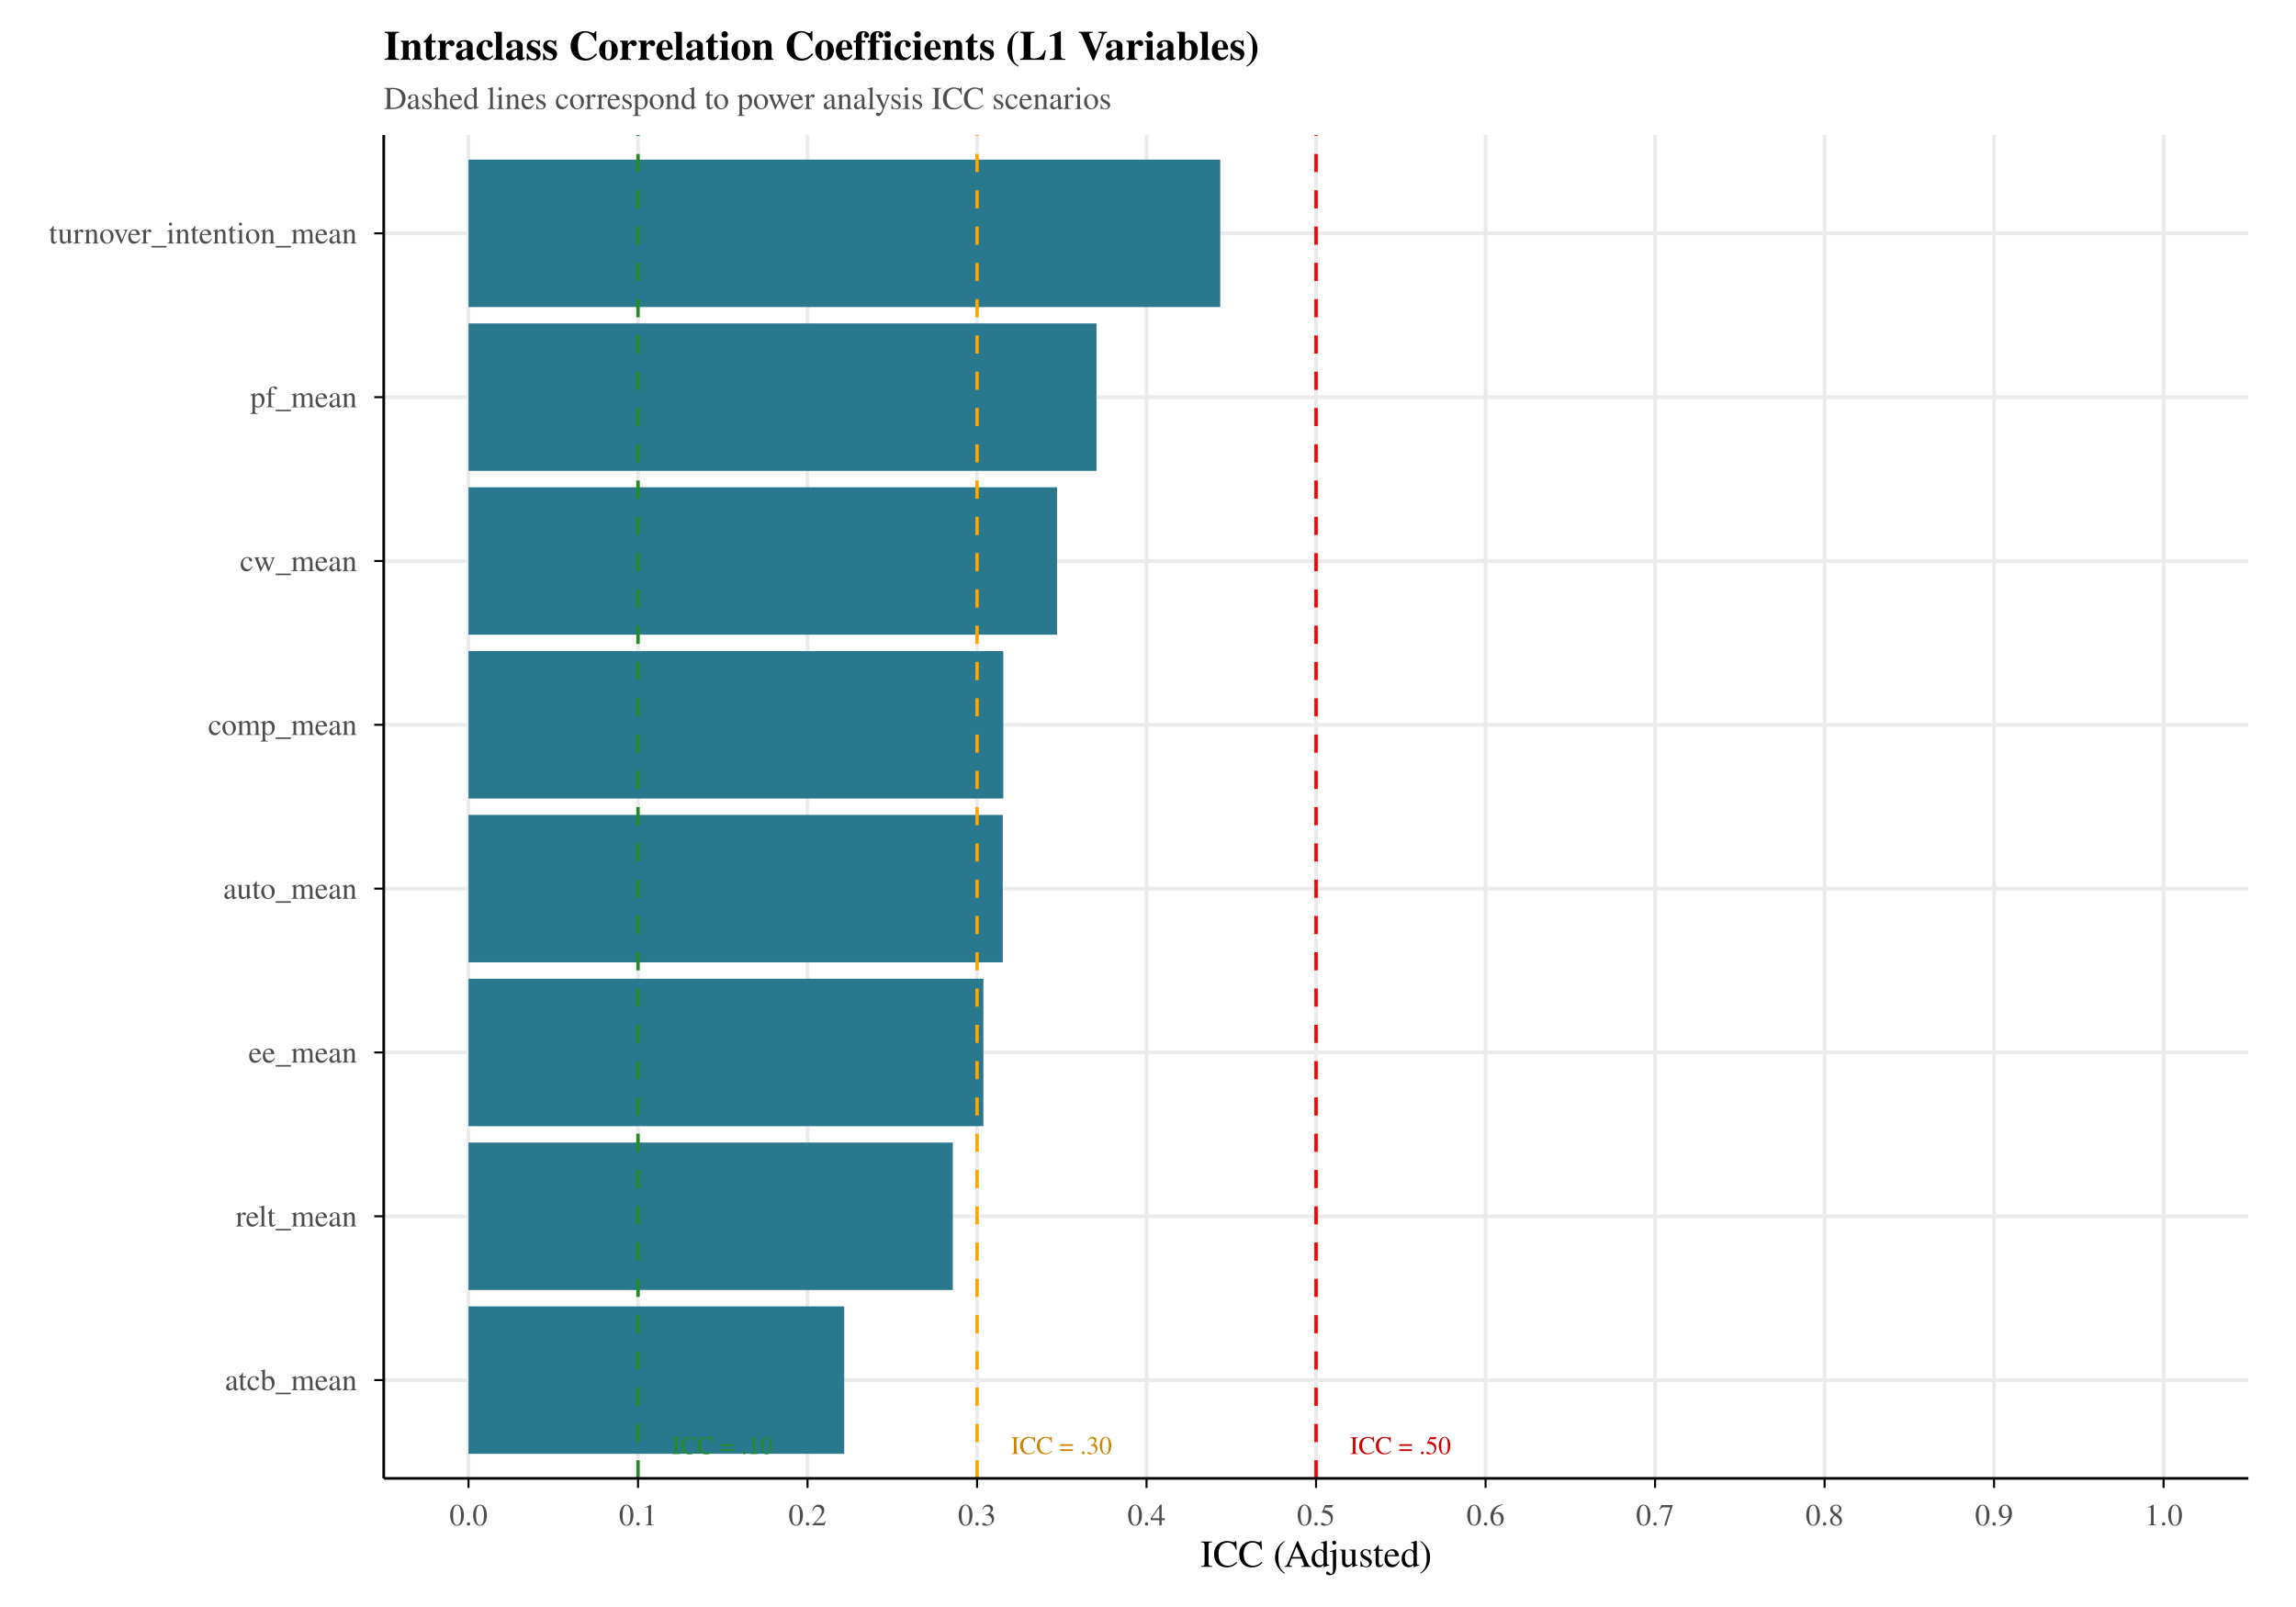
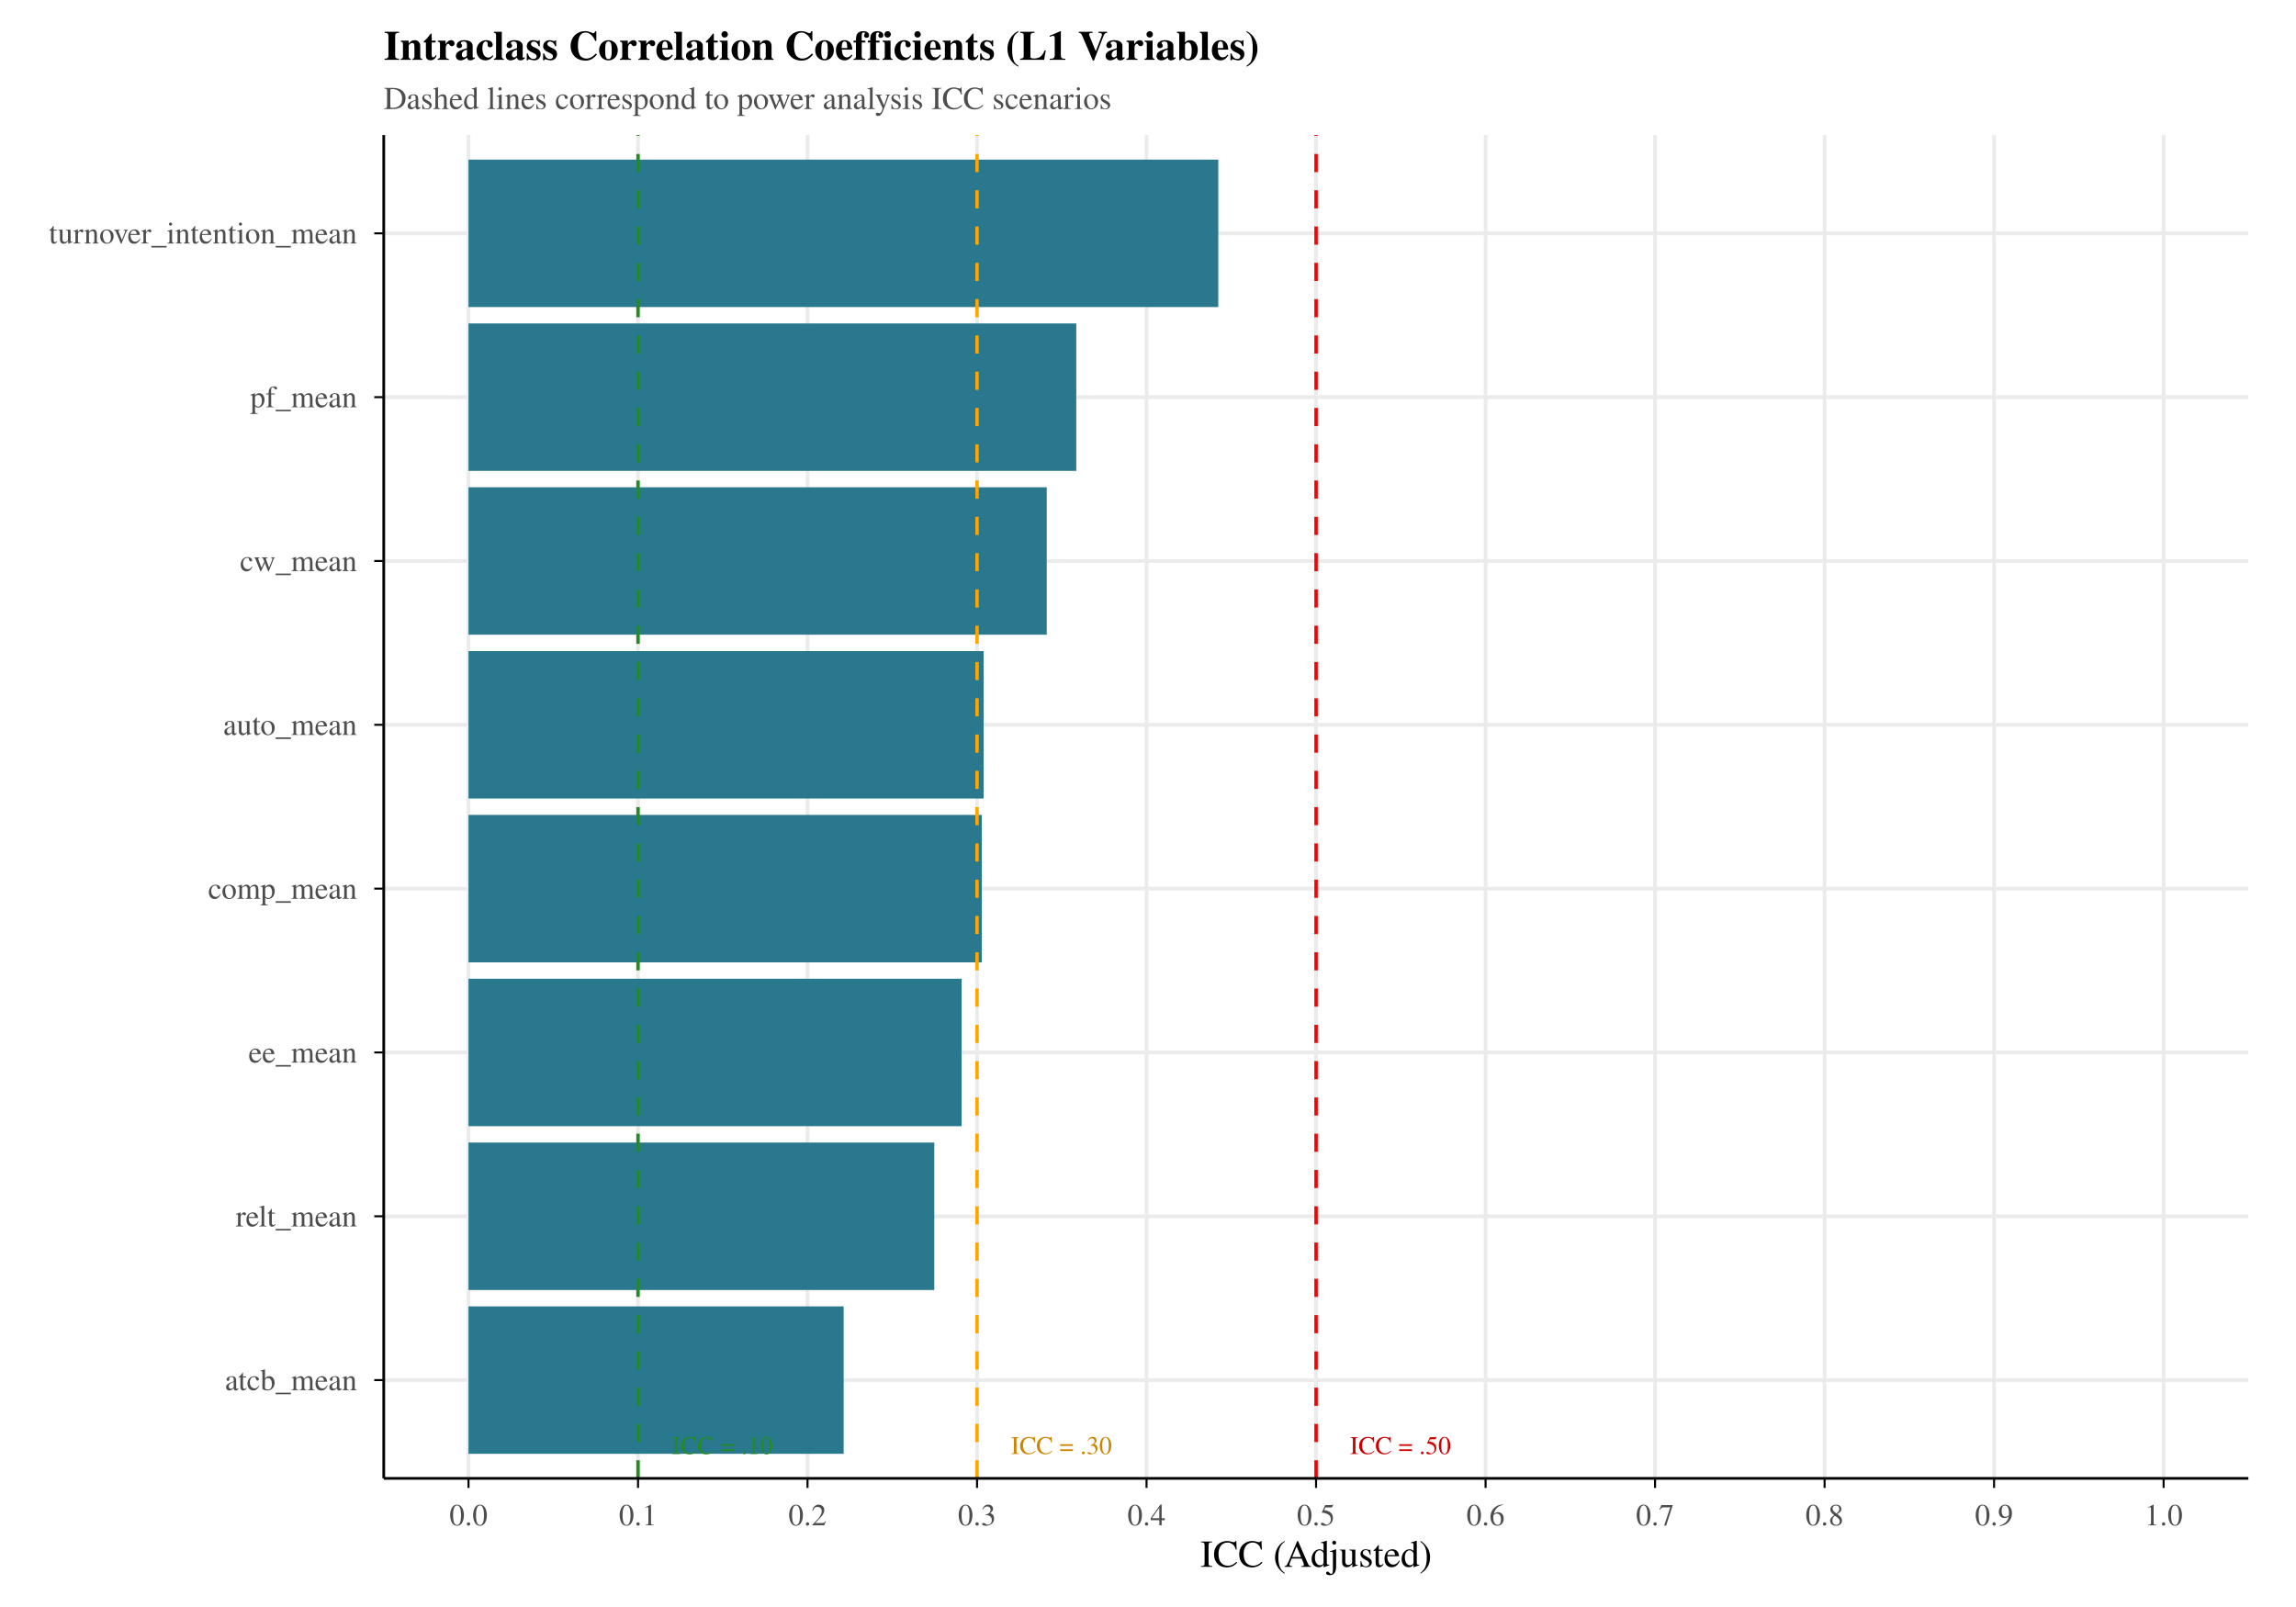
<svg xmlns="http://www.w3.org/2000/svg" width="720.00pt" height="504.00pt" viewBox="0 0 720.00 504.00">
  <g class="svglite">
    <defs>
      <style type="text/css">
    .svglite line, .svglite polyline, .svglite polygon, .svglite path, .svglite rect, .svglite circle {
      fill: none;
      stroke: #000000;
      stroke-linecap: round;
      stroke-linejoin: round;
      stroke-miterlimit: 10.00;
    }
    .svglite text {
      white-space: pre;
    }
    .svglite g.glyphgroup path {
      fill: inherit;
      stroke: none;
    }
  </style>
    </defs>
    <rect width="100%" height="100%" style="stroke: none; fill: #FFFFFF;" />
    <defs>
      <clipPath id="cpMC4wMHw3MjAuMDB8MC4wMHw1MDQuMDA=">
        <rect x="0.00" y="0.00" width="720.00" height="504.00" />
      </clipPath>
    </defs>
    <g clip-path="url(#cpMC4wMHw3MjAuMDB8MC4wMHw1MDQuMDA=)">
      <rect x="0" y="-0" width="720.00" height="504.00" style="stroke-width: 1.16; stroke: none; fill: #FFFFFF;" />
    </g>
    <defs>
      <clipPath id="cpMTIwLjM0fDcwNS4wNnw0Mi4zNXw0NjMuNjY=">
        <rect x="120.34" y="42.35" width="584.71" height="421.31" />
      </clipPath>
    </defs>
    <g clip-path="url(#cpMTIwLjM0fDcwNS4wNnw0Mi4zNXw0NjMuNjY=)">
      <polyline points="120.34,432.84 705.06,432.84 " style="stroke-width: 1.16; stroke: #EBEBEB; stroke-linecap: butt;" />
      <polyline points="120.34,381.46 705.06,381.46 " style="stroke-width: 1.16; stroke: #EBEBEB; stroke-linecap: butt;" />
      <polyline points="120.34,330.08 705.06,330.08 " style="stroke-width: 1.16; stroke: #EBEBEB; stroke-linecap: butt;" />
      <polyline points="120.34,278.70 705.06,278.70 " style="stroke-width: 1.16; stroke: #EBEBEB; stroke-linecap: butt;" />
      <polyline points="120.34,227.32 705.06,227.32 " style="stroke-width: 1.16; stroke: #EBEBEB; stroke-linecap: butt;" />
      <polyline points="120.34,175.94 705.06,175.94 " style="stroke-width: 1.16; stroke: #EBEBEB; stroke-linecap: butt;" />
      <polyline points="120.34,124.56 705.06,124.56 " style="stroke-width: 1.16; stroke: #EBEBEB; stroke-linecap: butt;" />
      <polyline points="120.34,73.18 705.06,73.18 " style="stroke-width: 1.16; stroke: #EBEBEB; stroke-linecap: butt;" />
      <polyline points="146.92,463.66 146.92,42.35 " style="stroke-width: 1.16; stroke: #EBEBEB; stroke-linecap: butt;" />
      <polyline points="200.08,463.66 200.08,42.35 " style="stroke-width: 1.16; stroke: #EBEBEB; stroke-linecap: butt;" />
      <polyline points="253.23,463.66 253.23,42.35 " style="stroke-width: 1.16; stroke: #EBEBEB; stroke-linecap: butt;" />
      <polyline points="306.39,463.66 306.39,42.35 " style="stroke-width: 1.16; stroke: #EBEBEB; stroke-linecap: butt;" />
      <polyline points="359.54,463.66 359.54,42.35 " style="stroke-width: 1.16; stroke: #EBEBEB; stroke-linecap: butt;" />
      <polyline points="412.70,463.66 412.70,42.35 " style="stroke-width: 1.16; stroke: #EBEBEB; stroke-linecap: butt;" />
      <polyline points="465.86,463.66 465.86,42.35 " style="stroke-width: 1.16; stroke: #EBEBEB; stroke-linecap: butt;" />
      <polyline points="519.01,463.66 519.01,42.35 " style="stroke-width: 1.16; stroke: #EBEBEB; stroke-linecap: butt;" />
      <polyline points="572.17,463.66 572.17,42.35 " style="stroke-width: 1.16; stroke: #EBEBEB; stroke-linecap: butt;" />
      <polyline points="625.32,463.66 625.32,42.35 " style="stroke-width: 1.16; stroke: #EBEBEB; stroke-linecap: butt;" />
      <polyline points="678.48,463.66 678.48,42.35 " style="stroke-width: 1.16; stroke: #EBEBEB; stroke-linecap: butt;" />
-       <rect x="146.92" y="101.44" width="196.93" height="46.24" style="stroke-width: 1.16; stroke: none; stroke-linecap: butt; stroke-linejoin: miter; fill: #2A788E;" />
-       <rect x="146.92" y="152.82" width="184.56" height="46.24" style="stroke-width: 1.16; stroke: none; stroke-linecap: butt; stroke-linejoin: miter; fill: #2A788E;" />
-       <rect x="146.92" y="306.96" width="161.46" height="46.24" style="stroke-width: 1.16; stroke: none; stroke-linecap: butt; stroke-linejoin: miter; fill: #2A788E;" />
-       <rect x="146.92" y="204.20" width="167.70" height="46.24" style="stroke-width: 1.16; stroke: none; stroke-linecap: butt; stroke-linejoin: miter; fill: #2A788E;" />
-       <rect x="146.92" y="255.58" width="167.54" height="46.24" style="stroke-width: 1.16; stroke: none; stroke-linecap: butt; stroke-linejoin: miter; fill: #2A788E;" />
-       <rect x="146.92" y="358.34" width="151.87" height="46.24" style="stroke-width: 1.16; stroke: none; stroke-linecap: butt; stroke-linejoin: miter; fill: #2A788E;" />
-       <rect x="146.92" y="409.72" width="117.82" height="46.24" style="stroke-width: 1.16; stroke: none; stroke-linecap: butt; stroke-linejoin: miter; fill: #2A788E;" />
-       <rect x="146.92" y="50.06" width="235.74" height="46.24" style="stroke-width: 1.16; stroke: none; stroke-linecap: butt; stroke-linejoin: miter; fill: #2A788E;" />
+       <rect x="146.92" y="101.44" width="190.59" height="46.24" style="stroke-width: 1.16; stroke: none; stroke-linecap: butt; stroke-linejoin: miter; fill: #2A788E;" />
+       <rect x="146.92" y="152.82" width="181.32" height="46.24" style="stroke-width: 1.16; stroke: none; stroke-linecap: butt; stroke-linejoin: miter; fill: #2A788E;" />
+       <rect x="146.92" y="306.96" width="154.63" height="46.24" style="stroke-width: 1.16; stroke: none; stroke-linecap: butt; stroke-linejoin: miter; fill: #2A788E;" />
+       <rect x="146.92" y="255.58" width="160.98" height="46.24" style="stroke-width: 1.16; stroke: none; stroke-linecap: butt; stroke-linejoin: miter; fill: #2A788E;" />
+       <rect x="146.92" y="204.20" width="161.53" height="46.24" style="stroke-width: 1.16; stroke: none; stroke-linecap: butt; stroke-linejoin: miter; fill: #2A788E;" />
+       <rect x="146.92" y="358.34" width="146.06" height="46.24" style="stroke-width: 1.16; stroke: none; stroke-linecap: butt; stroke-linejoin: miter; fill: #2A788E;" />
+       <rect x="146.92" y="409.72" width="117.64" height="46.24" style="stroke-width: 1.16; stroke: none; stroke-linecap: butt; stroke-linejoin: miter; fill: #2A788E;" />
+       <rect x="146.92" y="50.06" width="235.12" height="46.24" style="stroke-width: 1.16; stroke: none; stroke-linecap: butt; stroke-linejoin: miter; fill: #2A788E;" />
      <line x1="200.08" y1="463.66" x2="200.08" y2="42.35" style="stroke-width: 1.07; stroke: #228B22; stroke-dasharray: 5.69,5.69; stroke-linecap: butt;" />
      <line x1="306.39" y1="463.66" x2="306.39" y2="42.35" style="stroke-width: 1.07; stroke: #FFA500; stroke-dasharray: 5.69,5.69; stroke-linecap: butt;" />
      <line x1="412.70" y1="463.66" x2="412.70" y2="42.35" style="stroke-width: 1.07; stroke: #FF0000; stroke-dasharray: 5.69,5.69; stroke-linecap: butt;" />
      <text x="210.71" y="456.02" style="font-size: 7.97px;fill: #228B22; font-family: &quot;Times&quot;;" textLength="31.66px" lengthAdjust="spacingAndGlyphs">ICC = .10</text>
      <text x="317.02" y="456.02" style="font-size: 7.97px;fill: #CD8500; font-family: &quot;Times&quot;;" textLength="31.66px" lengthAdjust="spacingAndGlyphs">ICC = .30</text>
      <text x="423.33" y="456.02" style="font-size: 7.97px;fill: #CD0000; font-family: &quot;Times&quot;;" textLength="31.66px" lengthAdjust="spacingAndGlyphs">ICC = .50</text>
    </g>
    <g clip-path="url(#cpMC4wMHw3MjAuMDB8MC4wMHw1MDQuMDA=)">
      <polyline points="120.34,463.66 120.34,42.35 " style="stroke-width: 0.85; stroke-linecap: butt;" />
      <text x="111.98" y="436.01" text-anchor="end" style="font-size: 9.60px;fill: #4D4D4D; font-family: &quot;Times&quot;;" textLength="41.59px" lengthAdjust="spacingAndGlyphs">atcb_mean</text>
      <text x="111.98" y="384.63" text-anchor="end" style="font-size: 9.60px;fill: #4D4D4D; font-family: &quot;Times&quot;;" textLength="38.39px" lengthAdjust="spacingAndGlyphs">relt_mean</text>
      <text x="111.98" y="333.25" text-anchor="end" style="font-size: 9.60px;fill: #4D4D4D; font-family: &quot;Times&quot;;" textLength="34.12px" lengthAdjust="spacingAndGlyphs">ee_mean</text>
-       <text x="111.98" y="281.87" text-anchor="end" style="font-size: 9.60px;fill: #4D4D4D; font-family: &quot;Times&quot;;" textLength="42.12px" lengthAdjust="spacingAndGlyphs">auto_mean</text>
-       <text x="111.98" y="230.49" text-anchor="end" style="font-size: 9.60px;fill: #4D4D4D; font-family: &quot;Times&quot;;" textLength="46.92px" lengthAdjust="spacingAndGlyphs">comp_mean</text>
+       <text x="111.98" y="281.87" text-anchor="end" style="font-size: 9.60px;fill: #4D4D4D; font-family: &quot;Times&quot;;" textLength="46.92px" lengthAdjust="spacingAndGlyphs">comp_mean</text>
+       <text x="111.98" y="230.49" text-anchor="end" style="font-size: 9.60px;fill: #4D4D4D; font-family: &quot;Times&quot;;" textLength="42.12px" lengthAdjust="spacingAndGlyphs">auto_mean</text>
      <text x="111.98" y="179.11" text-anchor="end" style="font-size: 9.60px;fill: #4D4D4D; font-family: &quot;Times&quot;;" textLength="36.78px" lengthAdjust="spacingAndGlyphs">cw_mean</text>
      <text x="111.98" y="127.73" text-anchor="end" style="font-size: 9.60px;fill: #4D4D4D; font-family: &quot;Times&quot;;" textLength="33.58px" lengthAdjust="spacingAndGlyphs">pf_mean</text>
      <text x="111.98" y="76.35" text-anchor="end" style="font-size: 9.60px;fill: #4D4D4D; font-family: &quot;Times&quot;;" textLength="97.03px" lengthAdjust="spacingAndGlyphs">turnover_intention_mean</text>
      <polyline points="117.36,432.84 120.34,432.84 " style="stroke-width: 0.64; stroke-linecap: butt;" />
      <polyline points="117.36,381.46 120.34,381.46 " style="stroke-width: 0.64; stroke-linecap: butt;" />
      <polyline points="117.36,330.08 120.34,330.08 " style="stroke-width: 0.64; stroke-linecap: butt;" />
      <polyline points="117.36,278.70 120.34,278.70 " style="stroke-width: 0.64; stroke-linecap: butt;" />
      <polyline points="117.36,227.32 120.34,227.32 " style="stroke-width: 0.64; stroke-linecap: butt;" />
      <polyline points="117.36,175.94 120.34,175.94 " style="stroke-width: 0.64; stroke-linecap: butt;" />
      <polyline points="117.36,124.56 120.34,124.56 " style="stroke-width: 0.64; stroke-linecap: butt;" />
      <polyline points="117.36,73.18 120.34,73.18 " style="stroke-width: 0.64; stroke-linecap: butt;" />
      <polyline points="120.34,463.66 705.06,463.66 " style="stroke-width: 0.85; stroke-linecap: butt;" />
      <polyline points="146.92,466.65 146.92,463.66 " style="stroke-width: 0.64; stroke-linecap: butt;" />
      <polyline points="200.08,466.65 200.08,463.66 " style="stroke-width: 0.64; stroke-linecap: butt;" />
      <polyline points="253.23,466.65 253.23,463.66 " style="stroke-width: 0.64; stroke-linecap: butt;" />
      <polyline points="306.39,466.65 306.39,463.66 " style="stroke-width: 0.64; stroke-linecap: butt;" />
      <polyline points="359.54,466.65 359.54,463.66 " style="stroke-width: 0.64; stroke-linecap: butt;" />
      <polyline points="412.70,466.65 412.70,463.66 " style="stroke-width: 0.64; stroke-linecap: butt;" />
      <polyline points="465.86,466.65 465.86,463.66 " style="stroke-width: 0.64; stroke-linecap: butt;" />
      <polyline points="519.01,466.65 519.01,463.66 " style="stroke-width: 0.64; stroke-linecap: butt;" />
      <polyline points="572.17,466.65 572.17,463.66 " style="stroke-width: 0.64; stroke-linecap: butt;" />
      <polyline points="625.32,466.65 625.32,463.66 " style="stroke-width: 0.64; stroke-linecap: butt;" />
      <polyline points="678.48,466.65 678.48,463.66 " style="stroke-width: 0.64; stroke-linecap: butt;" />
      <text x="146.92" y="478.38" text-anchor="middle" style="font-size: 9.60px;fill: #4D4D4D; font-family: &quot;Times&quot;;" textLength="12.00px" lengthAdjust="spacingAndGlyphs">0.0</text>
      <text x="200.08" y="478.38" text-anchor="middle" style="font-size: 9.60px;fill: #4D4D4D; font-family: &quot;Times&quot;;" textLength="12.00px" lengthAdjust="spacingAndGlyphs">0.1</text>
      <text x="253.23" y="478.38" text-anchor="middle" style="font-size: 9.60px;fill: #4D4D4D; font-family: &quot;Times&quot;;" textLength="12.00px" lengthAdjust="spacingAndGlyphs">0.2</text>
      <text x="306.39" y="478.38" text-anchor="middle" style="font-size: 9.60px;fill: #4D4D4D; font-family: &quot;Times&quot;;" textLength="12.00px" lengthAdjust="spacingAndGlyphs">0.3</text>
      <text x="359.54" y="478.38" text-anchor="middle" style="font-size: 9.60px;fill: #4D4D4D; font-family: &quot;Times&quot;;" textLength="12.00px" lengthAdjust="spacingAndGlyphs">0.4</text>
      <text x="412.70" y="478.38" text-anchor="middle" style="font-size: 9.60px;fill: #4D4D4D; font-family: &quot;Times&quot;;" textLength="12.00px" lengthAdjust="spacingAndGlyphs">0.5</text>
      <text x="465.86" y="478.38" text-anchor="middle" style="font-size: 9.60px;fill: #4D4D4D; font-family: &quot;Times&quot;;" textLength="12.00px" lengthAdjust="spacingAndGlyphs">0.6</text>
      <text x="519.01" y="478.38" text-anchor="middle" style="font-size: 9.60px;fill: #4D4D4D; font-family: &quot;Times&quot;;" textLength="12.00px" lengthAdjust="spacingAndGlyphs">0.7</text>
      <text x="572.17" y="478.38" text-anchor="middle" style="font-size: 9.60px;fill: #4D4D4D; font-family: &quot;Times&quot;;" textLength="12.00px" lengthAdjust="spacingAndGlyphs">0.8</text>
      <text x="625.32" y="478.38" text-anchor="middle" style="font-size: 9.60px;fill: #4D4D4D; font-family: &quot;Times&quot;;" textLength="12.00px" lengthAdjust="spacingAndGlyphs">0.9</text>
      <text x="678.48" y="478.38" text-anchor="middle" style="font-size: 9.60px;fill: #4D4D4D; font-family: &quot;Times&quot;;" textLength="12.00px" lengthAdjust="spacingAndGlyphs">1.0</text>
      <text x="412.70" y="491.41" text-anchor="middle" style="font-size: 12.00px; font-family: &quot;Times&quot;;" textLength="74.33px" lengthAdjust="spacingAndGlyphs">ICC (Adjusted)</text>
      <text x="120.34" y="34.19" style="font-size: 10.00px;fill: #4D4D4D; font-family: &quot;Times&quot;;" textLength="229.66px" lengthAdjust="spacingAndGlyphs">Dashed lines correspond to power analysis ICC scenarios</text>
      <text x="120.34" y="18.75" style="font-size: 13.00px; font-weight: bold; font-family: &quot;Times&quot;;" textLength="273.45px" lengthAdjust="spacingAndGlyphs">Intraclass Correlation Coefficients (L1 Variables)</text>
    </g>
  </g>
</svg>
